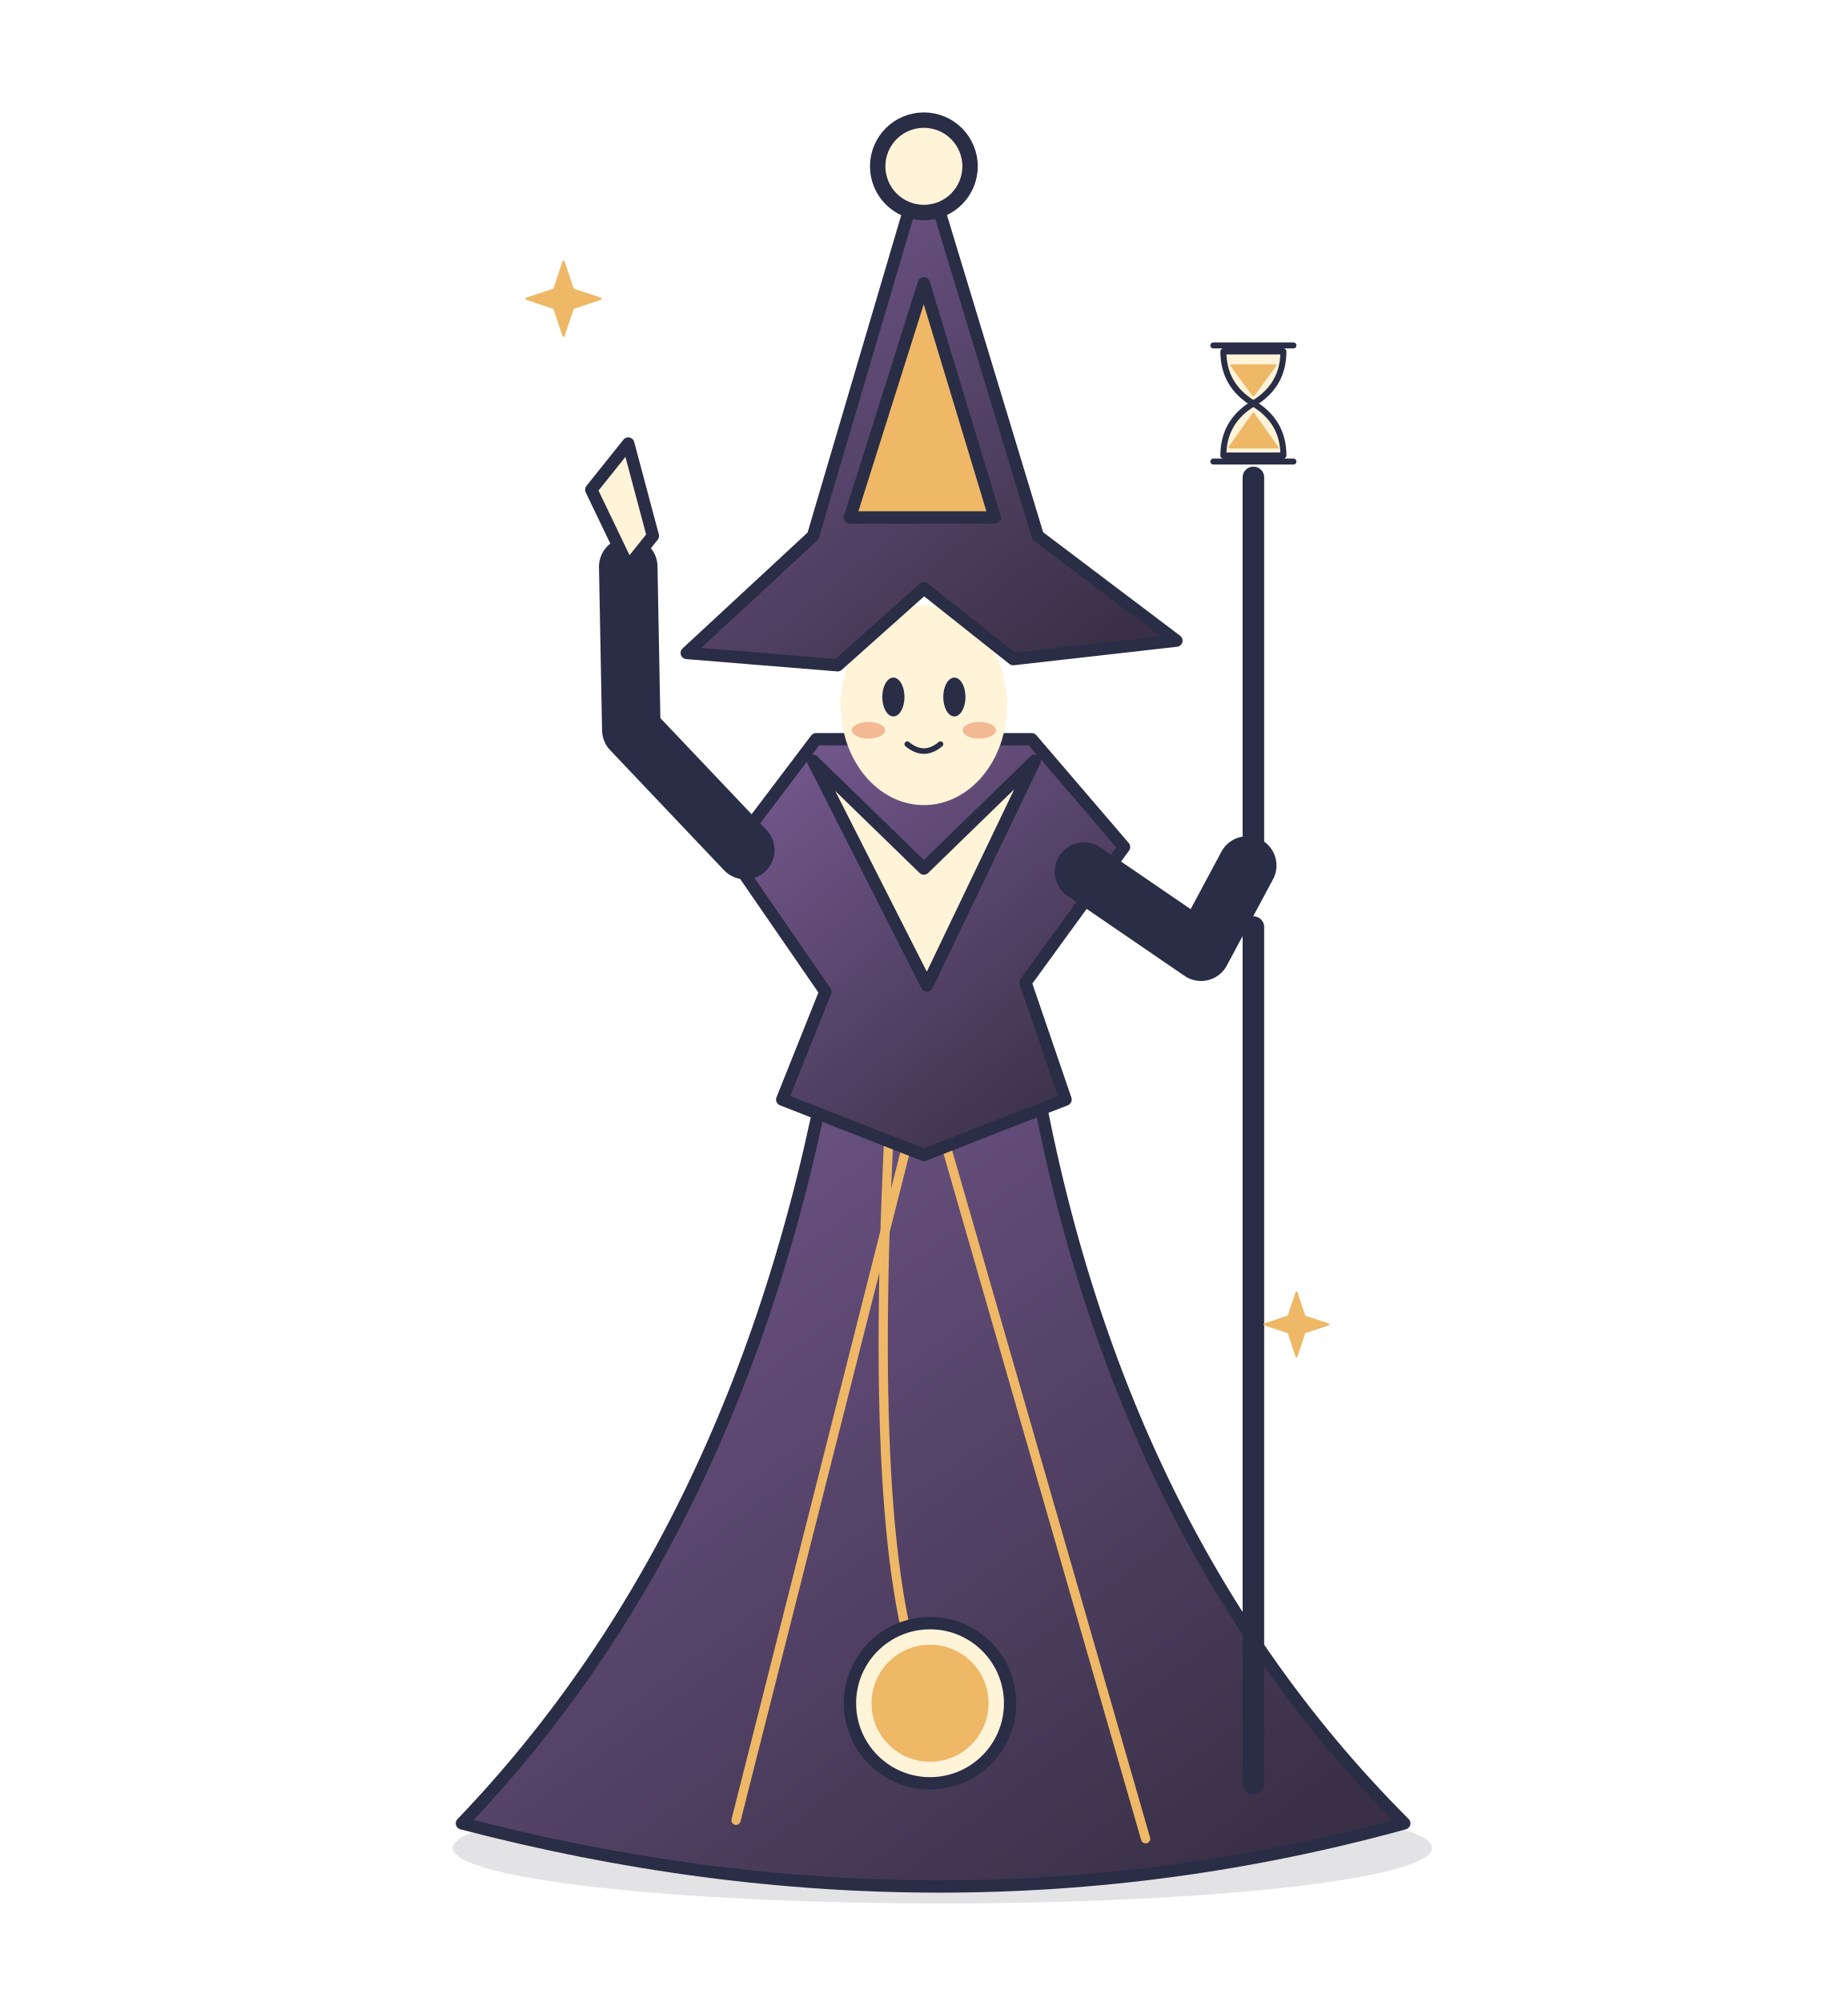
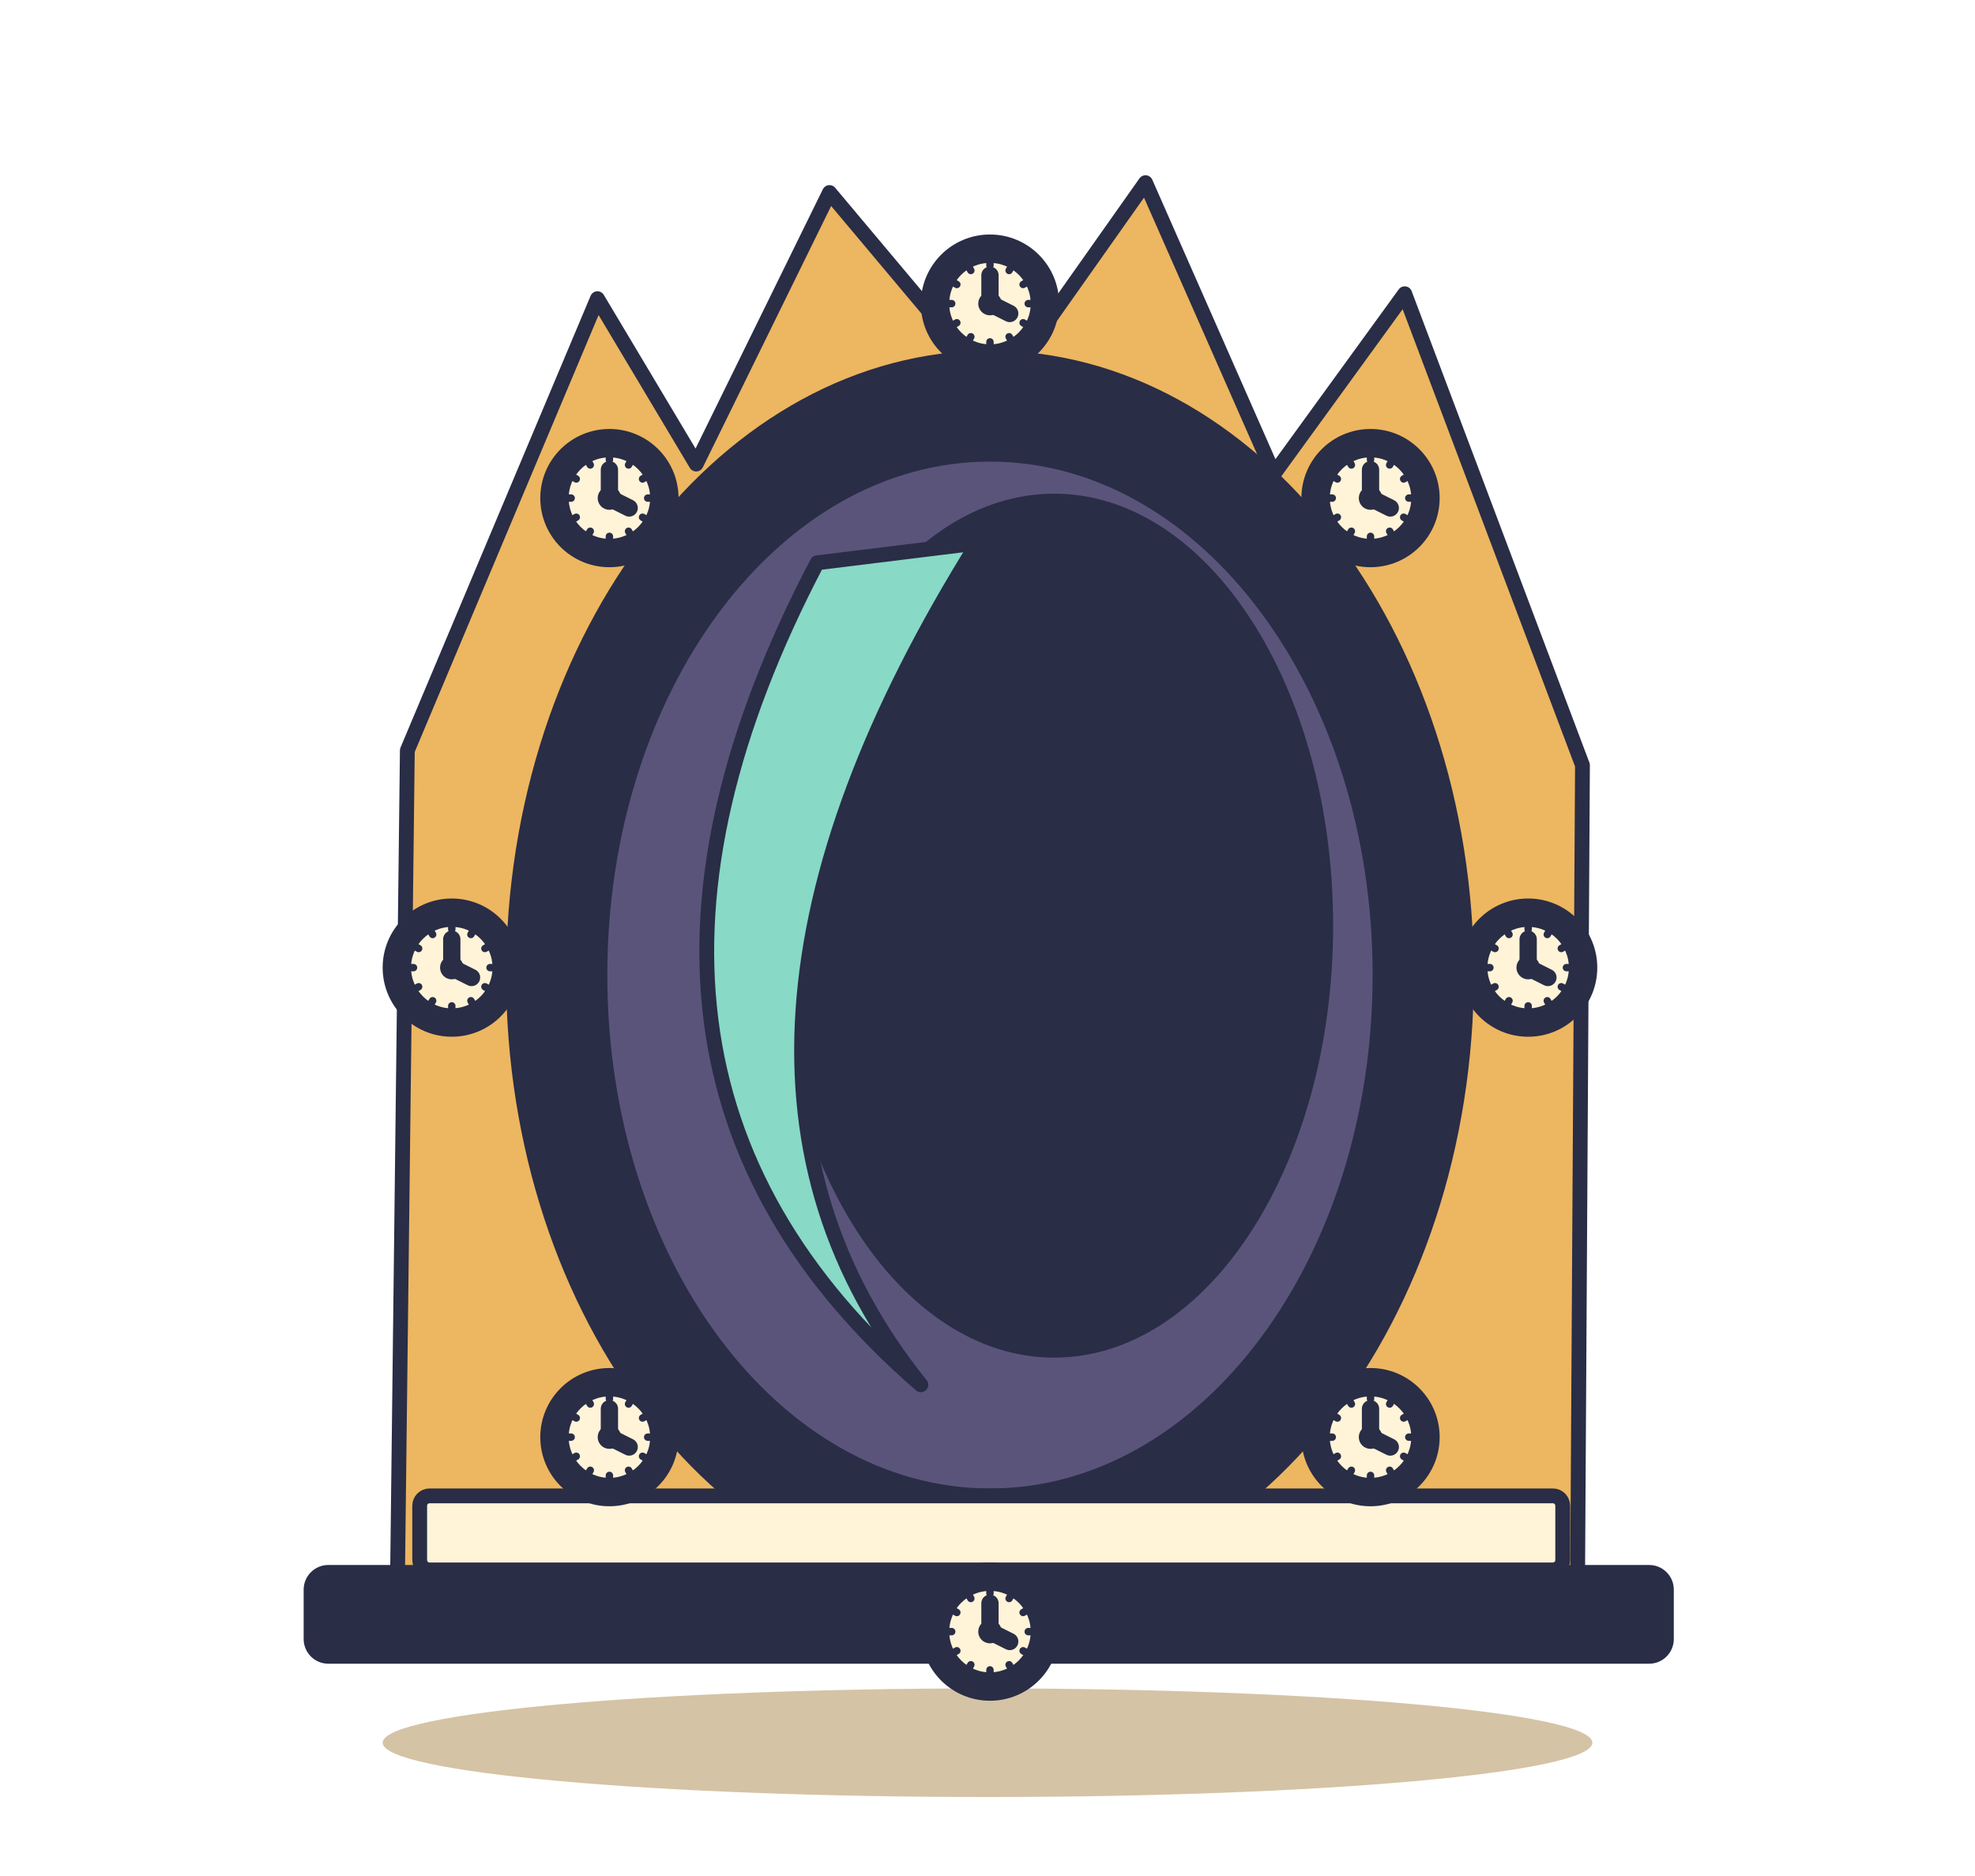
- <svg xmlns="http://www.w3.org/2000/svg" width="600" height="650" viewBox="0 0 600 650">
+ <svg xmlns="http://www.w3.org/2000/svg" width="800" height="760" viewBox="0 0 800 760">
  <defs>
-     <linearGradient id="gold" x2=".2" y2="1">
-       <stop stop-color="#ffe9a1" />
-       <stop offset="1" stop-color="#e8a344" />
+     <linearGradient id="coat" x2=".9" y2="1">
+       <stop stop-color="#626188" />
+       <stop offset="1" stop-color="#24283f" />
    </linearGradient>
-     <linearGradient id="coat" x2=".8" y2="1">
-       <stop stop-color="#795b93" />
-       <stop offset="1" stop-color="#393047" />
+     <linearGradient id="gold" x2=".5" y2="1">
+       <stop stop-color="#fff0b5" />
+       <stop offset="1" stop-color="#d59b46" />
    </linearGradient>
-     <linearGradient id="mint" x2="0" y2="1">
-       <stop stop-color="#a4f2dc" />
-       <stop offset="1" stop-color="#4cafaa" />
-     </linearGradient>
-     <radialGradient id="glow">
-       <stop stop-color="#fff8da" />
-       <stop offset="1" stop-color="#f3e4c9" />
-     </radialGradient>
  </defs>
-   <ellipse cx="306" cy="600" rx="159" ry="18" fill="#30344822" />
-   <path d="M271 333 Q244 494 150 592 Q307 633 456 592 Q357 493 333 330Z" fill="url(#coat)" stroke="#292d46" stroke-width="4" stroke-linejoin="round" stroke-linecap="round" />
-   <path d="M300 350 L239 591 M302 354 L372 597" fill="none" stroke="#eeb867" stroke-width="3" stroke-linejoin="round" stroke-linecap="round" />
-   <path d="M289 362 Q281 511 302 553" fill="none" stroke="#eeb867" stroke-width="3" stroke-linejoin="round" stroke-linecap="round" />
-   <circle cx="302" cy="553" r="26" fill="#fff3d8" stroke="#292d46" stroke-width="4" />
-   <circle cx="302" cy="553" r="19" fill="#eeb867" stroke="none" stroke-width="3" />
-   <path d="M265 240 L237 277 268 322 254 357 300 375 346 357 333 319 365 275 335 240Z" fill="url(#coat)" stroke="#292d46" stroke-width="4" stroke-linejoin="round" stroke-linecap="round" />
-   <path d="M264 247 L300 282 336 247 301 320Z" fill="#fff3d8" stroke="#292d46" stroke-width="4" stroke-linejoin="round" stroke-linecap="round" />
-   <g transform="translate(300 229) scale(0.9)">
-     <ellipse cx="0" cy="0" rx="30" ry="36" fill="#fff3d8" />
-     <ellipse cx="-11" cy="-3" rx="4" ry="7" fill="#292d46" />
-     <ellipse cx="11" cy="-3" rx="4" ry="7" fill="#292d46" />
-     <path d="M-6 14 Q0 19 6 14" fill="none" stroke="#292d46" stroke-width="2" stroke-linejoin="round" stroke-linecap="round" />
-     <ellipse cx="-20" cy="9" rx="6" ry="3" fill="#f3b995" />
-     <ellipse cx="20" cy="9" rx="6" ry="3" fill="#f3b995" />
-   </g>
-   <path d="M223 212 L264 174 300 52 337 174 382 208 329 214 300 191 272 216Z" fill="url(#coat)" stroke="#292d46" stroke-width="4" stroke-linejoin="round" stroke-linecap="round" />
-   <path d="M276 168 L300 92 323 168Z" fill="#eeb867" stroke="#292d46" stroke-width="4" stroke-linejoin="round" stroke-linecap="round" />
-   <circle cx="300" cy="54" r="15" fill="#fff3d8" stroke="#292d46" stroke-width="5" />
-   <path d="M242 276 L205 237 204 184 M352 283 L390 309 405 281" fill="none" stroke="#292d46" stroke-width="19" stroke-linejoin="round" stroke-linecap="round" />
-   <path d="M204 184 L192 159 204 144 212 174Z" fill="#fff3d8" stroke="#292d46" stroke-width="4" stroke-linejoin="round" stroke-linecap="round" />
-   <path d="M407 280 L407 155 M407 301 L407 579" fill="none" stroke="#292d46" stroke-width="7" stroke-linejoin="round" stroke-linecap="round" />
-   <g transform="translate(407 131) scale(0.65)">
-     <path d="M-20-29 H20 M-20 29 H20 M-15-26 Q-15-9 0 0 Q-15 9-15 26 H15 Q15 9 0 0 Q15-9 15-26 Z" fill="#fff3d8" stroke="#292d46" stroke-width="3" stroke-linejoin="round" stroke-linecap="round" />
-     <path d="M-11-19 H11 L0-4 Z M0 5 L-12 22 H12 Z" fill="#eeb867" stroke="#eeb867" stroke-width="1" stroke-linejoin="round" stroke-linecap="round" />
-   </g>
-   <g transform="translate(183 97) scale(0.75)">
-     <path d="M0-16 L4-4 16 0 4 4 0 16-4 4-16 0-4-4Z" fill="#eeb867" stroke="#eeb867" stroke-width="1" stroke-linejoin="round" stroke-linecap="round" />
-   </g>
-   <g transform="translate(421 430) scale(0.65)">
-     <path d="M0-16 L4-4 16 0 4 4 0 16-4 4-16 0-4-4Z" fill="#eeb867" stroke="#eeb867" stroke-width="1" stroke-linejoin="round" stroke-linecap="round" />
-   </g>
+   <ellipse cx="400" cy="706" rx="245" ry="22" fill="#d4c3a5" />
+   <path d="M161 641 L165 304 L242 121 L282 188 L336 78 L404 159 L464 74 L516 192 L569 119 L641 310 L639 645 Z" fill="#edb660" stroke="#292d46" stroke-width="6" stroke-linejoin="round" stroke-linecap="round" />
+   <ellipse cx="401" cy="395" rx="196" ry="253" fill="#292d46" />
+   <ellipse cx="401" cy="395" rx="155" ry="208" fill="#5a547b" />
+   <ellipse cx="427" cy="375" rx="113" ry="175" fill="#292d46" />
+   <path d="M331 228 Q224 432 373 561 Q266 428 396 220 Z" fill="#88d9c6" stroke="#292d46" stroke-width="6" stroke-linejoin="round" stroke-linecap="round" />
+   <rect x="126" y="637" width="549" height="34" rx="7" fill="#292d46" stroke="#292d46" stroke-width="6" />
+   <rect x="170" y="606" width="463" height="30" rx="4" fill="#fff3d8" stroke="#292d46" stroke-width="6" />
+   <circle cx="401" cy="661" r="25" fill="#edb660" stroke="#292d46" stroke-width="6" />
+   <circle cx="401" cy="661" r="19.5" fill="#fff3d8" stroke="#292d46" stroke-width="6" />
+   <path d="M401 676.5 L401 678.5" fill="none" stroke="#292d46" stroke-width="3" stroke-linejoin="round" stroke-linecap="round" />
+   <path d="M408.75 674.423 L409.75 676.155" fill="none" stroke="#292d46" stroke-width="3" stroke-linejoin="round" stroke-linecap="round" />
+   <path d="M414.423 668.75 L416.155 669.75" fill="none" stroke="#292d46" stroke-width="3" stroke-linejoin="round" stroke-linecap="round" />
+   <path d="M416.5 661 L418.5 661" fill="none" stroke="#292d46" stroke-width="3" stroke-linejoin="round" stroke-linecap="round" />
+   <path d="M414.423 653.25 L416.155 652.25" fill="none" stroke="#292d46" stroke-width="3" stroke-linejoin="round" stroke-linecap="round" />
+   <path d="M408.75 647.577 L409.75 645.845" fill="none" stroke="#292d46" stroke-width="3" stroke-linejoin="round" stroke-linecap="round" />
+   <path d="M401 645.5 L401 643.5" fill="none" stroke="#292d46" stroke-width="3" stroke-linejoin="round" stroke-linecap="round" />
+   <path d="M393.25 647.577 L392.25 645.845" fill="none" stroke="#292d46" stroke-width="3" stroke-linejoin="round" stroke-linecap="round" />
+   <path d="M387.577 653.25 L385.845 652.25" fill="none" stroke="#292d46" stroke-width="3" stroke-linejoin="round" stroke-linecap="round" />
+   <path d="M385.5 661 L383.5 661" fill="none" stroke="#292d46" stroke-width="3" stroke-linejoin="round" stroke-linecap="round" />
+   <path d="M387.577 668.75 L385.845 669.75" fill="none" stroke="#292d46" stroke-width="3" stroke-linejoin="round" stroke-linecap="round" />
+   <path d="M393.25 674.423 L392.25 676.155" fill="none" stroke="#292d46" stroke-width="3" stroke-linejoin="round" stroke-linecap="round" />
+   <path d="M401 649.5 V661 L409 665" fill="none" stroke="#292d46" stroke-width="7" stroke-linejoin="round" stroke-linecap="round" />
+   <circle cx="401" cy="661" r="1.75" fill="#292d46" stroke="#292d46" stroke-width="6" />
+   <circle cx="555.149" cy="582.212" r="25" fill="#edb660" stroke="#292d46" stroke-width="6" />
+   <circle cx="555.149" cy="582.212" r="19.5" fill="#fff3d8" stroke="#292d46" stroke-width="6" />
+   <path d="M555.149 597.712 L555.149 599.712" fill="none" stroke="#292d46" stroke-width="3" stroke-linejoin="round" stroke-linecap="round" />
+   <path d="M562.899 595.635 L563.899 597.367" fill="none" stroke="#292d46" stroke-width="3" stroke-linejoin="round" stroke-linecap="round" />
+   <path d="M568.573 589.962 L570.305 590.962" fill="none" stroke="#292d46" stroke-width="3" stroke-linejoin="round" stroke-linecap="round" />
+   <path d="M570.649 582.212 L572.649 582.212" fill="none" stroke="#292d46" stroke-width="3" stroke-linejoin="round" stroke-linecap="round" />
+   <path d="M568.573 574.462 L570.305 573.462" fill="none" stroke="#292d46" stroke-width="3" stroke-linejoin="round" stroke-linecap="round" />
+   <path d="M562.899 568.788 L563.899 567.056" fill="none" stroke="#292d46" stroke-width="3" stroke-linejoin="round" stroke-linecap="round" />
+   <path d="M555.149 566.712 L555.149 564.712" fill="none" stroke="#292d46" stroke-width="3" stroke-linejoin="round" stroke-linecap="round" />
+   <path d="M547.399 568.788 L546.399 567.056" fill="none" stroke="#292d46" stroke-width="3" stroke-linejoin="round" stroke-linecap="round" />
+   <path d="M541.726 574.462 L539.994 573.462" fill="none" stroke="#292d46" stroke-width="3" stroke-linejoin="round" stroke-linecap="round" />
+   <path d="M539.649 582.212 L537.649 582.212" fill="none" stroke="#292d46" stroke-width="3" stroke-linejoin="round" stroke-linecap="round" />
+   <path d="M541.726 589.962 L539.994 590.962" fill="none" stroke="#292d46" stroke-width="3" stroke-linejoin="round" stroke-linecap="round" />
+   <path d="M547.399 595.635 L546.399 597.367" fill="none" stroke="#292d46" stroke-width="3" stroke-linejoin="round" stroke-linecap="round" />
+   <path d="M555.149 570.712 V582.212 L563.149 586.212" fill="none" stroke="#292d46" stroke-width="7" stroke-linejoin="round" stroke-linecap="round" />
+   <circle cx="555.149" cy="582.212" r="1.75" fill="#292d46" stroke="#292d46" stroke-width="6" />
+   <circle cx="619" cy="392" r="25" fill="#edb660" stroke="#292d46" stroke-width="6" />
+   <circle cx="619" cy="392" r="19.5" fill="#fff3d8" stroke="#292d46" stroke-width="6" />
+   <path d="M619 407.5 L619 409.5" fill="none" stroke="#292d46" stroke-width="3" stroke-linejoin="round" stroke-linecap="round" />
+   <path d="M626.75 405.423 L627.75 407.155" fill="none" stroke="#292d46" stroke-width="3" stroke-linejoin="round" stroke-linecap="round" />
+   <path d="M632.423 399.75 L634.155 400.75" fill="none" stroke="#292d46" stroke-width="3" stroke-linejoin="round" stroke-linecap="round" />
+   <path d="M634.5 392 L636.5 392" fill="none" stroke="#292d46" stroke-width="3" stroke-linejoin="round" stroke-linecap="round" />
+   <path d="M632.423 384.25 L634.155 383.25" fill="none" stroke="#292d46" stroke-width="3" stroke-linejoin="round" stroke-linecap="round" />
+   <path d="M626.75 378.577 L627.75 376.845" fill="none" stroke="#292d46" stroke-width="3" stroke-linejoin="round" stroke-linecap="round" />
+   <path d="M619 376.5 L619 374.5" fill="none" stroke="#292d46" stroke-width="3" stroke-linejoin="round" stroke-linecap="round" />
+   <path d="M611.25 378.577 L610.25 376.845" fill="none" stroke="#292d46" stroke-width="3" stroke-linejoin="round" stroke-linecap="round" />
+   <path d="M605.577 384.25 L603.845 383.25" fill="none" stroke="#292d46" stroke-width="3" stroke-linejoin="round" stroke-linecap="round" />
+   <path d="M603.5 392 L601.5 392" fill="none" stroke="#292d46" stroke-width="3" stroke-linejoin="round" stroke-linecap="round" />
+   <path d="M605.577 399.75 L603.845 400.75" fill="none" stroke="#292d46" stroke-width="3" stroke-linejoin="round" stroke-linecap="round" />
+   <path d="M611.25 405.423 L610.25 407.155" fill="none" stroke="#292d46" stroke-width="3" stroke-linejoin="round" stroke-linecap="round" />
+   <path d="M619 380.5 V392 L627 396" fill="none" stroke="#292d46" stroke-width="7" stroke-linejoin="round" stroke-linecap="round" />
+   <circle cx="619" cy="392" r="1.75" fill="#292d46" stroke="#292d46" stroke-width="6" />
+   <circle cx="555.149" cy="201.788" r="25" fill="#edb660" stroke="#292d46" stroke-width="6" />
+   <circle cx="555.149" cy="201.788" r="19.5" fill="#fff3d8" stroke="#292d46" stroke-width="6" />
+   <path d="M555.149 217.288 L555.149 219.288" fill="none" stroke="#292d46" stroke-width="3" stroke-linejoin="round" stroke-linecap="round" />
+   <path d="M562.899 215.212 L563.899 216.944" fill="none" stroke="#292d46" stroke-width="3" stroke-linejoin="round" stroke-linecap="round" />
+   <path d="M568.573 209.538 L570.305 210.538" fill="none" stroke="#292d46" stroke-width="3" stroke-linejoin="round" stroke-linecap="round" />
+   <path d="M570.649 201.788 L572.649 201.788" fill="none" stroke="#292d46" stroke-width="3" stroke-linejoin="round" stroke-linecap="round" />
+   <path d="M568.573 194.038 L570.305 193.038" fill="none" stroke="#292d46" stroke-width="3" stroke-linejoin="round" stroke-linecap="round" />
+   <path d="M562.899 188.365 L563.899 186.633" fill="none" stroke="#292d46" stroke-width="3" stroke-linejoin="round" stroke-linecap="round" />
+   <path d="M555.149 186.288 L555.149 184.288" fill="none" stroke="#292d46" stroke-width="3" stroke-linejoin="round" stroke-linecap="round" />
+   <path d="M547.399 188.365 L546.399 186.633" fill="none" stroke="#292d46" stroke-width="3" stroke-linejoin="round" stroke-linecap="round" />
+   <path d="M541.726 194.038 L539.994 193.038" fill="none" stroke="#292d46" stroke-width="3" stroke-linejoin="round" stroke-linecap="round" />
+   <path d="M539.649 201.788 L537.649 201.788" fill="none" stroke="#292d46" stroke-width="3" stroke-linejoin="round" stroke-linecap="round" />
+   <path d="M541.726 209.538 L539.994 210.538" fill="none" stroke="#292d46" stroke-width="3" stroke-linejoin="round" stroke-linecap="round" />
+   <path d="M547.399 215.212 L546.399 216.944" fill="none" stroke="#292d46" stroke-width="3" stroke-linejoin="round" stroke-linecap="round" />
+   <path d="M555.149 190.288 V201.788 L563.149 205.788" fill="none" stroke="#292d46" stroke-width="7" stroke-linejoin="round" stroke-linecap="round" />
+   <circle cx="555.149" cy="201.788" r="1.75" fill="#292d46" stroke="#292d46" stroke-width="6" />
+   <circle cx="401" cy="123" r="25" fill="#edb660" stroke="#292d46" stroke-width="6" />
+   <circle cx="401" cy="123" r="19.5" fill="#fff3d8" stroke="#292d46" stroke-width="6" />
+   <path d="M401 138.5 L401 140.5" fill="none" stroke="#292d46" stroke-width="3" stroke-linejoin="round" stroke-linecap="round" />
+   <path d="M408.75 136.423 L409.75 138.155" fill="none" stroke="#292d46" stroke-width="3" stroke-linejoin="round" stroke-linecap="round" />
+   <path d="M414.423 130.75 L416.155 131.75" fill="none" stroke="#292d46" stroke-width="3" stroke-linejoin="round" stroke-linecap="round" />
+   <path d="M416.5 123 L418.5 123" fill="none" stroke="#292d46" stroke-width="3" stroke-linejoin="round" stroke-linecap="round" />
+   <path d="M414.423 115.25 L416.155 114.25" fill="none" stroke="#292d46" stroke-width="3" stroke-linejoin="round" stroke-linecap="round" />
+   <path d="M408.75 109.577 L409.75 107.845" fill="none" stroke="#292d46" stroke-width="3" stroke-linejoin="round" stroke-linecap="round" />
+   <path d="M401 107.5 L401 105.5" fill="none" stroke="#292d46" stroke-width="3" stroke-linejoin="round" stroke-linecap="round" />
+   <path d="M393.25 109.577 L392.25 107.845" fill="none" stroke="#292d46" stroke-width="3" stroke-linejoin="round" stroke-linecap="round" />
+   <path d="M387.577 115.25 L385.845 114.25" fill="none" stroke="#292d46" stroke-width="3" stroke-linejoin="round" stroke-linecap="round" />
+   <path d="M385.5 123 L383.5 123" fill="none" stroke="#292d46" stroke-width="3" stroke-linejoin="round" stroke-linecap="round" />
+   <path d="M387.577 130.75 L385.845 131.75" fill="none" stroke="#292d46" stroke-width="3" stroke-linejoin="round" stroke-linecap="round" />
+   <path d="M393.25 136.423 L392.25 138.155" fill="none" stroke="#292d46" stroke-width="3" stroke-linejoin="round" stroke-linecap="round" />
+   <path d="M401 111.5 V123 L409 127" fill="none" stroke="#292d46" stroke-width="7" stroke-linejoin="round" stroke-linecap="round" />
+   <circle cx="401" cy="123" r="1.75" fill="#292d46" stroke="#292d46" stroke-width="6" />
+   <circle cx="246.851" cy="201.788" r="25" fill="#edb660" stroke="#292d46" stroke-width="6" />
+   <circle cx="246.851" cy="201.788" r="19.5" fill="#fff3d8" stroke="#292d46" stroke-width="6" />
+   <path d="M246.851 217.288 L246.851 219.288" fill="none" stroke="#292d46" stroke-width="3" stroke-linejoin="round" stroke-linecap="round" />
+   <path d="M254.601 215.212 L255.601 216.944" fill="none" stroke="#292d46" stroke-width="3" stroke-linejoin="round" stroke-linecap="round" />
+   <path d="M260.274 209.538 L262.006 210.538" fill="none" stroke="#292d46" stroke-width="3" stroke-linejoin="round" stroke-linecap="round" />
+   <path d="M262.351 201.788 L264.351 201.788" fill="none" stroke="#292d46" stroke-width="3" stroke-linejoin="round" stroke-linecap="round" />
+   <path d="M260.274 194.038 L262.006 193.038" fill="none" stroke="#292d46" stroke-width="3" stroke-linejoin="round" stroke-linecap="round" />
+   <path d="M254.601 188.365 L255.601 186.633" fill="none" stroke="#292d46" stroke-width="3" stroke-linejoin="round" stroke-linecap="round" />
+   <path d="M246.851 186.288 L246.851 184.288" fill="none" stroke="#292d46" stroke-width="3" stroke-linejoin="round" stroke-linecap="round" />
+   <path d="M239.101 188.365 L238.101 186.633" fill="none" stroke="#292d46" stroke-width="3" stroke-linejoin="round" stroke-linecap="round" />
+   <path d="M233.427 194.038 L231.695 193.038" fill="none" stroke="#292d46" stroke-width="3" stroke-linejoin="round" stroke-linecap="round" />
+   <path d="M231.351 201.788 L229.351 201.788" fill="none" stroke="#292d46" stroke-width="3" stroke-linejoin="round" stroke-linecap="round" />
+   <path d="M233.427 209.538 L231.695 210.538" fill="none" stroke="#292d46" stroke-width="3" stroke-linejoin="round" stroke-linecap="round" />
+   <path d="M239.101 215.212 L238.101 216.944" fill="none" stroke="#292d46" stroke-width="3" stroke-linejoin="round" stroke-linecap="round" />
+   <path d="M246.851 190.288 V201.788 L254.851 205.788" fill="none" stroke="#292d46" stroke-width="7" stroke-linejoin="round" stroke-linecap="round" />
+   <circle cx="246.851" cy="201.788" r="1.75" fill="#292d46" stroke="#292d46" stroke-width="6" />
+   <circle cx="183" cy="392" r="25" fill="#edb660" stroke="#292d46" stroke-width="6" />
+   <circle cx="183" cy="392" r="19.5" fill="#fff3d8" stroke="#292d46" stroke-width="6" />
+   <path d="M183 407.5 L183 409.5" fill="none" stroke="#292d46" stroke-width="3" stroke-linejoin="round" stroke-linecap="round" />
+   <path d="M190.75 405.423 L191.75 407.155" fill="none" stroke="#292d46" stroke-width="3" stroke-linejoin="round" stroke-linecap="round" />
+   <path d="M196.423 399.75 L198.155 400.75" fill="none" stroke="#292d46" stroke-width="3" stroke-linejoin="round" stroke-linecap="round" />
+   <path d="M198.5 392 L200.5 392" fill="none" stroke="#292d46" stroke-width="3" stroke-linejoin="round" stroke-linecap="round" />
+   <path d="M196.423 384.25 L198.155 383.25" fill="none" stroke="#292d46" stroke-width="3" stroke-linejoin="round" stroke-linecap="round" />
+   <path d="M190.75 378.577 L191.75 376.845" fill="none" stroke="#292d46" stroke-width="3" stroke-linejoin="round" stroke-linecap="round" />
+   <path d="M183 376.5 L183 374.5" fill="none" stroke="#292d46" stroke-width="3" stroke-linejoin="round" stroke-linecap="round" />
+   <path d="M175.25 378.577 L174.25 376.845" fill="none" stroke="#292d46" stroke-width="3" stroke-linejoin="round" stroke-linecap="round" />
+   <path d="M169.577 384.25 L167.845 383.25" fill="none" stroke="#292d46" stroke-width="3" stroke-linejoin="round" stroke-linecap="round" />
+   <path d="M167.5 392 L165.5 392" fill="none" stroke="#292d46" stroke-width="3" stroke-linejoin="round" stroke-linecap="round" />
+   <path d="M169.577 399.75 L167.845 400.75" fill="none" stroke="#292d46" stroke-width="3" stroke-linejoin="round" stroke-linecap="round" />
+   <path d="M175.25 405.423 L174.25 407.155" fill="none" stroke="#292d46" stroke-width="3" stroke-linejoin="round" stroke-linecap="round" />
+   <path d="M183 380.5 V392 L191 396" fill="none" stroke="#292d46" stroke-width="7" stroke-linejoin="round" stroke-linecap="round" />
+   <circle cx="183" cy="392" r="1.75" fill="#292d46" stroke="#292d46" stroke-width="6" />
+   <circle cx="246.851" cy="582.212" r="25" fill="#edb660" stroke="#292d46" stroke-width="6" />
+   <circle cx="246.851" cy="582.212" r="19.5" fill="#fff3d8" stroke="#292d46" stroke-width="6" />
+   <path d="M246.851 597.712 L246.851 599.712" fill="none" stroke="#292d46" stroke-width="3" stroke-linejoin="round" stroke-linecap="round" />
+   <path d="M254.601 595.635 L255.601 597.367" fill="none" stroke="#292d46" stroke-width="3" stroke-linejoin="round" stroke-linecap="round" />
+   <path d="M260.274 589.962 L262.006 590.962" fill="none" stroke="#292d46" stroke-width="3" stroke-linejoin="round" stroke-linecap="round" />
+   <path d="M262.351 582.212 L264.351 582.212" fill="none" stroke="#292d46" stroke-width="3" stroke-linejoin="round" stroke-linecap="round" />
+   <path d="M260.274 574.462 L262.006 573.462" fill="none" stroke="#292d46" stroke-width="3" stroke-linejoin="round" stroke-linecap="round" />
+   <path d="M254.601 568.788 L255.601 567.056" fill="none" stroke="#292d46" stroke-width="3" stroke-linejoin="round" stroke-linecap="round" />
+   <path d="M246.851 566.712 L246.851 564.712" fill="none" stroke="#292d46" stroke-width="3" stroke-linejoin="round" stroke-linecap="round" />
+   <path d="M239.101 568.788 L238.101 567.056" fill="none" stroke="#292d46" stroke-width="3" stroke-linejoin="round" stroke-linecap="round" />
+   <path d="M233.427 574.462 L231.695 573.462" fill="none" stroke="#292d46" stroke-width="3" stroke-linejoin="round" stroke-linecap="round" />
+   <path d="M231.351 582.212 L229.351 582.212" fill="none" stroke="#292d46" stroke-width="3" stroke-linejoin="round" stroke-linecap="round" />
+   <path d="M233.427 589.962 L231.695 590.962" fill="none" stroke="#292d46" stroke-width="3" stroke-linejoin="round" stroke-linecap="round" />
+   <path d="M239.101 595.635 L238.101 597.367" fill="none" stroke="#292d46" stroke-width="3" stroke-linejoin="round" stroke-linecap="round" />
+   <path d="M246.851 570.712 V582.212 L254.851 586.212" fill="none" stroke="#292d46" stroke-width="7" stroke-linejoin="round" stroke-linecap="round" />
+   <circle cx="246.851" cy="582.212" r="1.75" fill="#292d46" stroke="#292d46" stroke-width="6" />
</svg>
